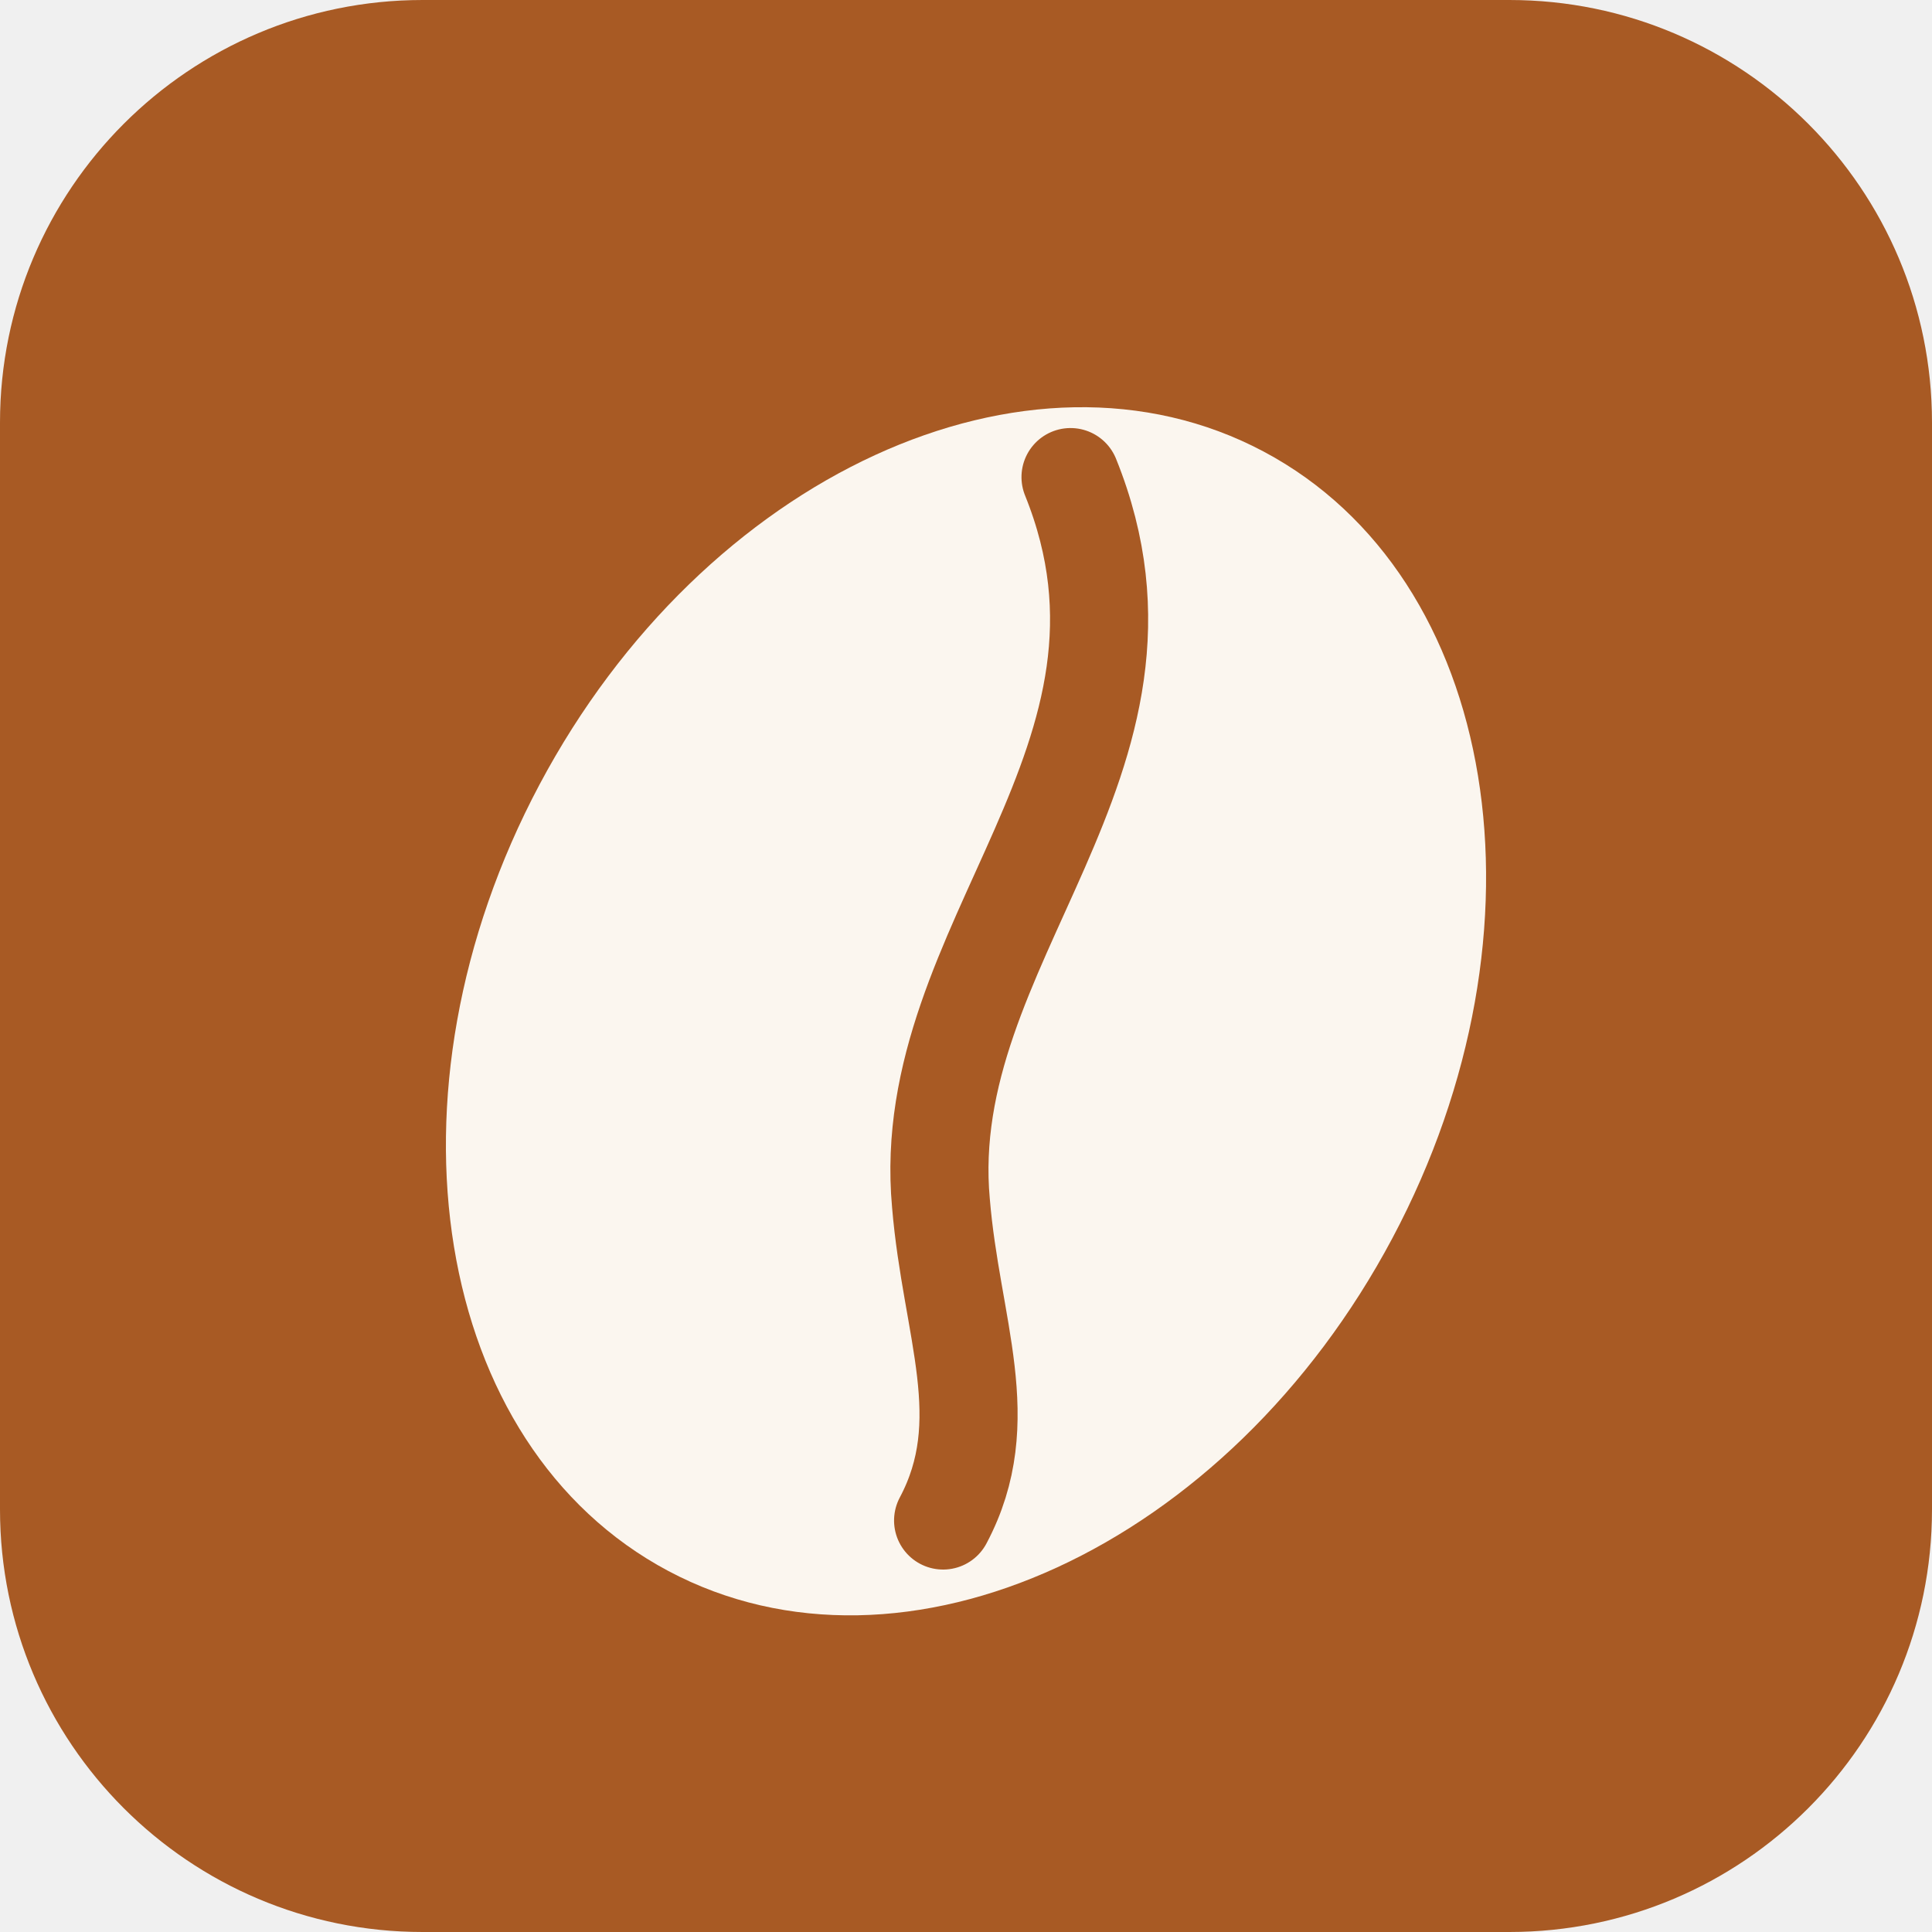
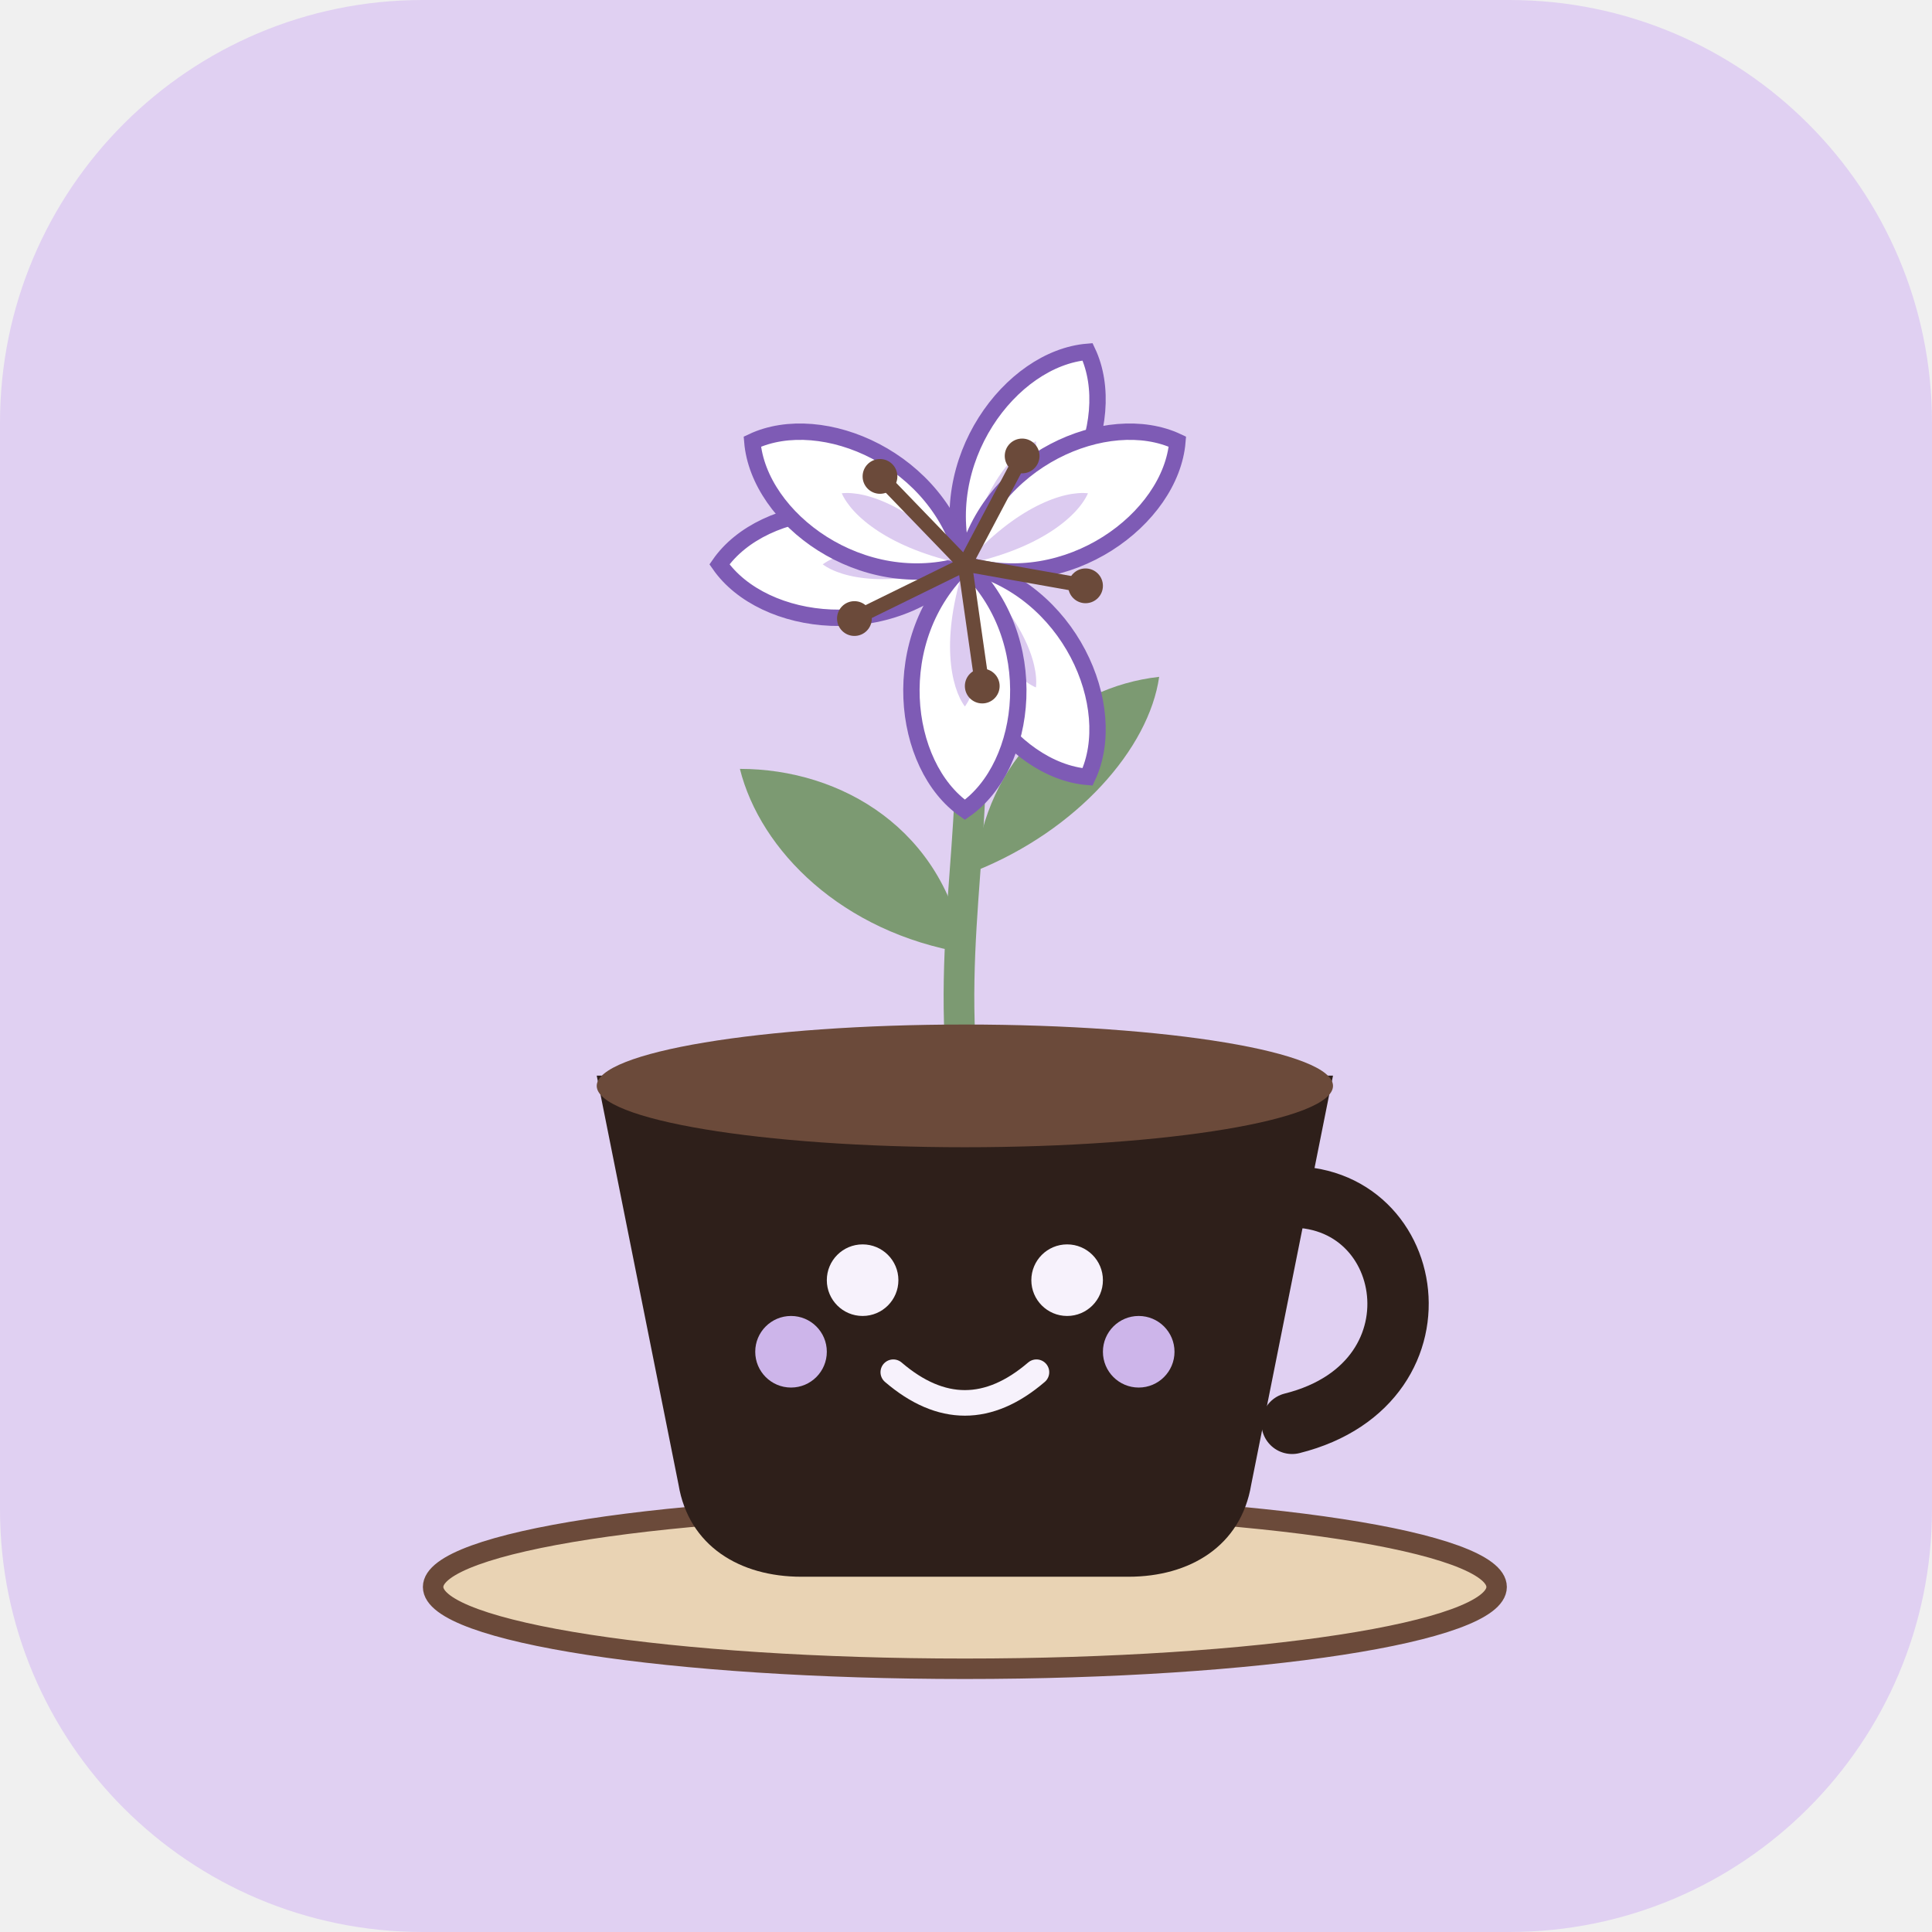
<svg xmlns="http://www.w3.org/2000/svg" viewBox="0 0 512 512">
-   <rect width="512" height="512" rx="112" fill="#A85A24" />
-   <ellipse cx="256" cy="268" rx="128" ry="168" fill="#FBF6EF" transform="rotate(28 256 268)" />
-   <path d="M214 130c62 52 22 128 60 186 18 28 40 44 40 74" fill="none" stroke="#A85A24" stroke-width="26" stroke-linecap="round" transform="rotate(28 256 268)" />
+   <rect width="512" height="512" rx="112" fill="#E0D0F2" />
+   <g transform="translate(66 52) scale(2.71)">
+     <path d="M70 88C68 72 72 60 70 46" stroke="#7C9A72" stroke-width="3" fill="none" stroke-linecap="round" />
+     <path d="M70 74c-12-2-20-10-22-18 10 0 20 6 22 18z" fill="#7C9A72" />
+     <path d="M71 66c10-4 17-12 18-19-9 1-17 8-18 19z" fill="#7C9A72" />
+     <g transform="rotate(30 70 36)">
+       <path d="M70 36C77.7 28.8 76.2 16.3 70 12C63.8 16.3 62.3 28.8 70 36Z" fill="#FFFFFF" stroke="#7E5BB5" stroke-width="1.6" />
+       <path d="M70 36C72.4 28.8 71.4 24.0 70 22.1C68.6 24.0 67.6 28.8 70 36Z" fill="#CDB5EA" opacity=".7" />
+     </g>
+     <g transform="rotate(60 70 36)">
+       <path d="M70 36C77.7 28.8 76.2 16.3 70 12C63.8 16.3 62.3 28.8 70 36Z" fill="#FFFFFF" stroke="#7E5BB5" stroke-width="1.6" />
+       <path d="M70 36C72.4 28.8 71.4 24.0 70 22.1C68.6 24.0 67.6 28.8 70 36Z" fill="#CDB5EA" opacity=".7" />
+     </g>
+     <g transform="rotate(150 70 36)">
+       <path d="M70 36C77.7 28.8 76.2 16.3 70 12C63.8 16.3 62.3 28.8 70 36Z" fill="#FFFFFF" stroke="#7E5BB5" stroke-width="1.6" />
+       <path d="M70 36C72.4 28.8 71.4 24.0 70 22.1C68.6 24.0 67.6 28.8 70 36Z" fill="#CDB5EA" opacity=".7" />
+     </g>
+     <g transform="rotate(180 70 36)">
+       <path d="M70 36C77.7 28.8 76.2 16.3 70 12C63.8 16.3 62.3 28.8 70 36Z" fill="#FFFFFF" stroke="#7E5BB5" stroke-width="1.6" />
+       <path d="M70 36C72.4 28.8 71.4 24.0 70 22.1C68.6 24.0 67.6 28.8 70 36Z" fill="#CDB5EA" opacity=".7" />
+     </g>
+     <g transform="rotate(270 70 36)">
+       <path d="M70 36C77.7 28.8 76.2 16.3 70 12C63.8 16.3 62.3 28.8 70 36Z" fill="#FFFFFF" stroke="#7E5BB5" stroke-width="1.6" />
+       <path d="M70 36C72.4 28.8 71.4 24.0 70 22.1C68.6 24.0 67.6 28.8 70 36Z" fill="#CDB5EA" opacity=".7" />
+     </g>
+     <g transform="rotate(300 70 36)">
+       <path d="M70 36C77.7 28.8 76.2 16.3 70 12C63.8 16.3 62.3 28.8 70 36Z" fill="#FFFFFF" stroke="#7E5BB5" stroke-width="1.6" />
+       <path d="M70 36C72.4 28.8 71.4 24.0 70 22.1C68.6 24.0 67.6 28.8 70 36Z" fill="#CDB5EA" opacity=".7" />
+     </g>
+     <line x1="70" y1="36" x2="81.8" y2="38.1" stroke="#6B4A3A" stroke-width="1.4" stroke-linecap="round" />
+     <circle cx="81.8" cy="38.1" r="1.7" fill="#6B4A3A" />
+     <line x1="70" y1="36" x2="71.7" y2="47.9" stroke="#6B4A3A" stroke-width="1.4" stroke-linecap="round" />
+     <circle cx="71.7" cy="47.9" r="1.7" fill="#6B4A3A" />
+     <line x1="70" y1="36" x2="59.2" y2="41.3" stroke="#6B4A3A" stroke-width="1.4" stroke-linecap="round" />
+     <circle cx="59.2" cy="41.3" r="1.7" fill="#6B4A3A" />
+     <line x1="70" y1="36" x2="61.7" y2="27.4" stroke="#6B4A3A" stroke-width="1.4" stroke-linecap="round" />
+     <circle cx="61.7" cy="27.4" r="1.7" fill="#6B4A3A" />
+     <line x1="70" y1="36" x2="75.6" y2="25.4" stroke="#6B4A3A" stroke-width="1.4" stroke-linecap="round" />
+     <circle cx="75.6" cy="25.4" r="1.7" fill="#6B4A3A" />
+     <ellipse cx="70" cy="136" rx="52" ry="8" fill="#E9D3B4" stroke="#6B4A3A" stroke-width="2" />
+     <path d="M100 98c14-2 18 18 2 22" stroke="#2E1F1A" stroke-width="6" fill="none" stroke-linecap="round" />
+     <path d="M34 86h72l-8 40c-1 6-6 9-12 9H54c-6 0-11-3-12-9z" fill="#2E1F1A" />
+     <ellipse cx="70" cy="87" rx="36" ry="6" fill="#6B4A3A" />
+     <circle cx="60" cy="106" r="3.5" fill="#F7F2FC" />
+     <circle cx="80" cy="106" r="3.5" fill="#F7F2FC" />
+     <path d="M63 115q7 6 14 0" stroke="#F7F2FC" stroke-width="2.5" fill="none" stroke-linecap="round" />
+     <circle cx="53" cy="113" r="3.5" fill="#CDB5EA" />
+     <circle cx="87" cy="113" r="3.5" fill="#CDB5EA" />
+   </g>
</svg>
